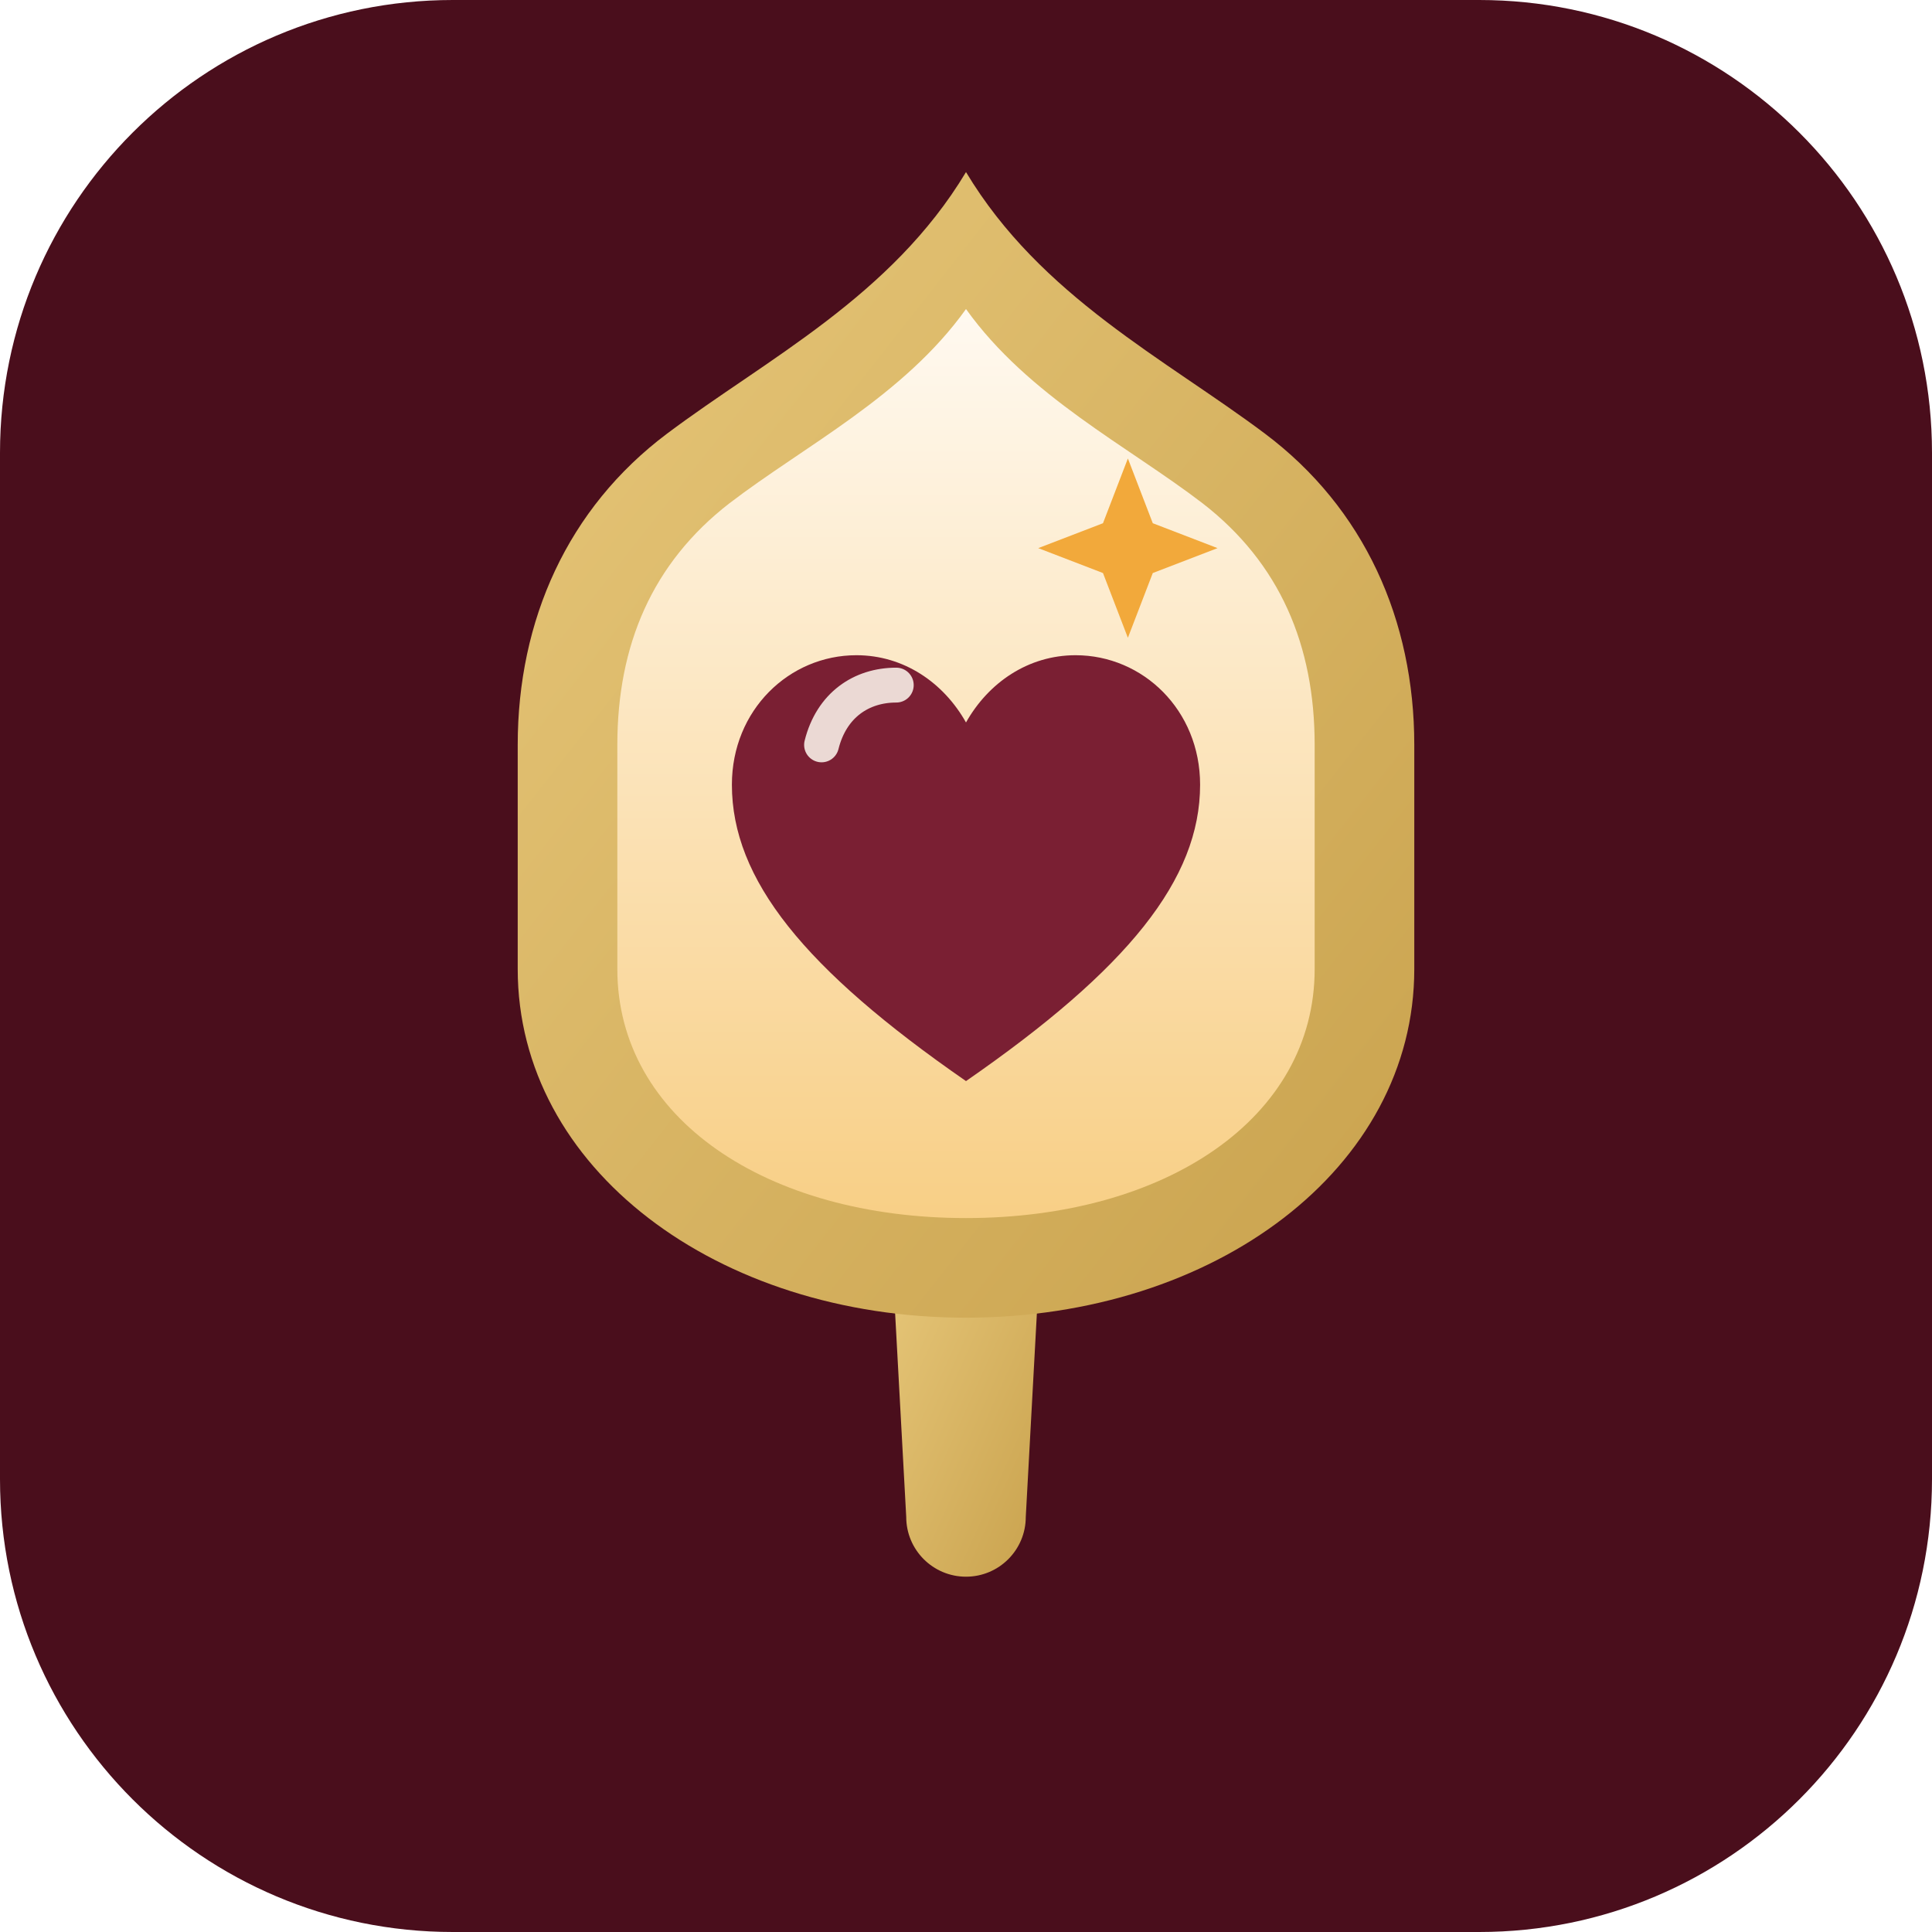
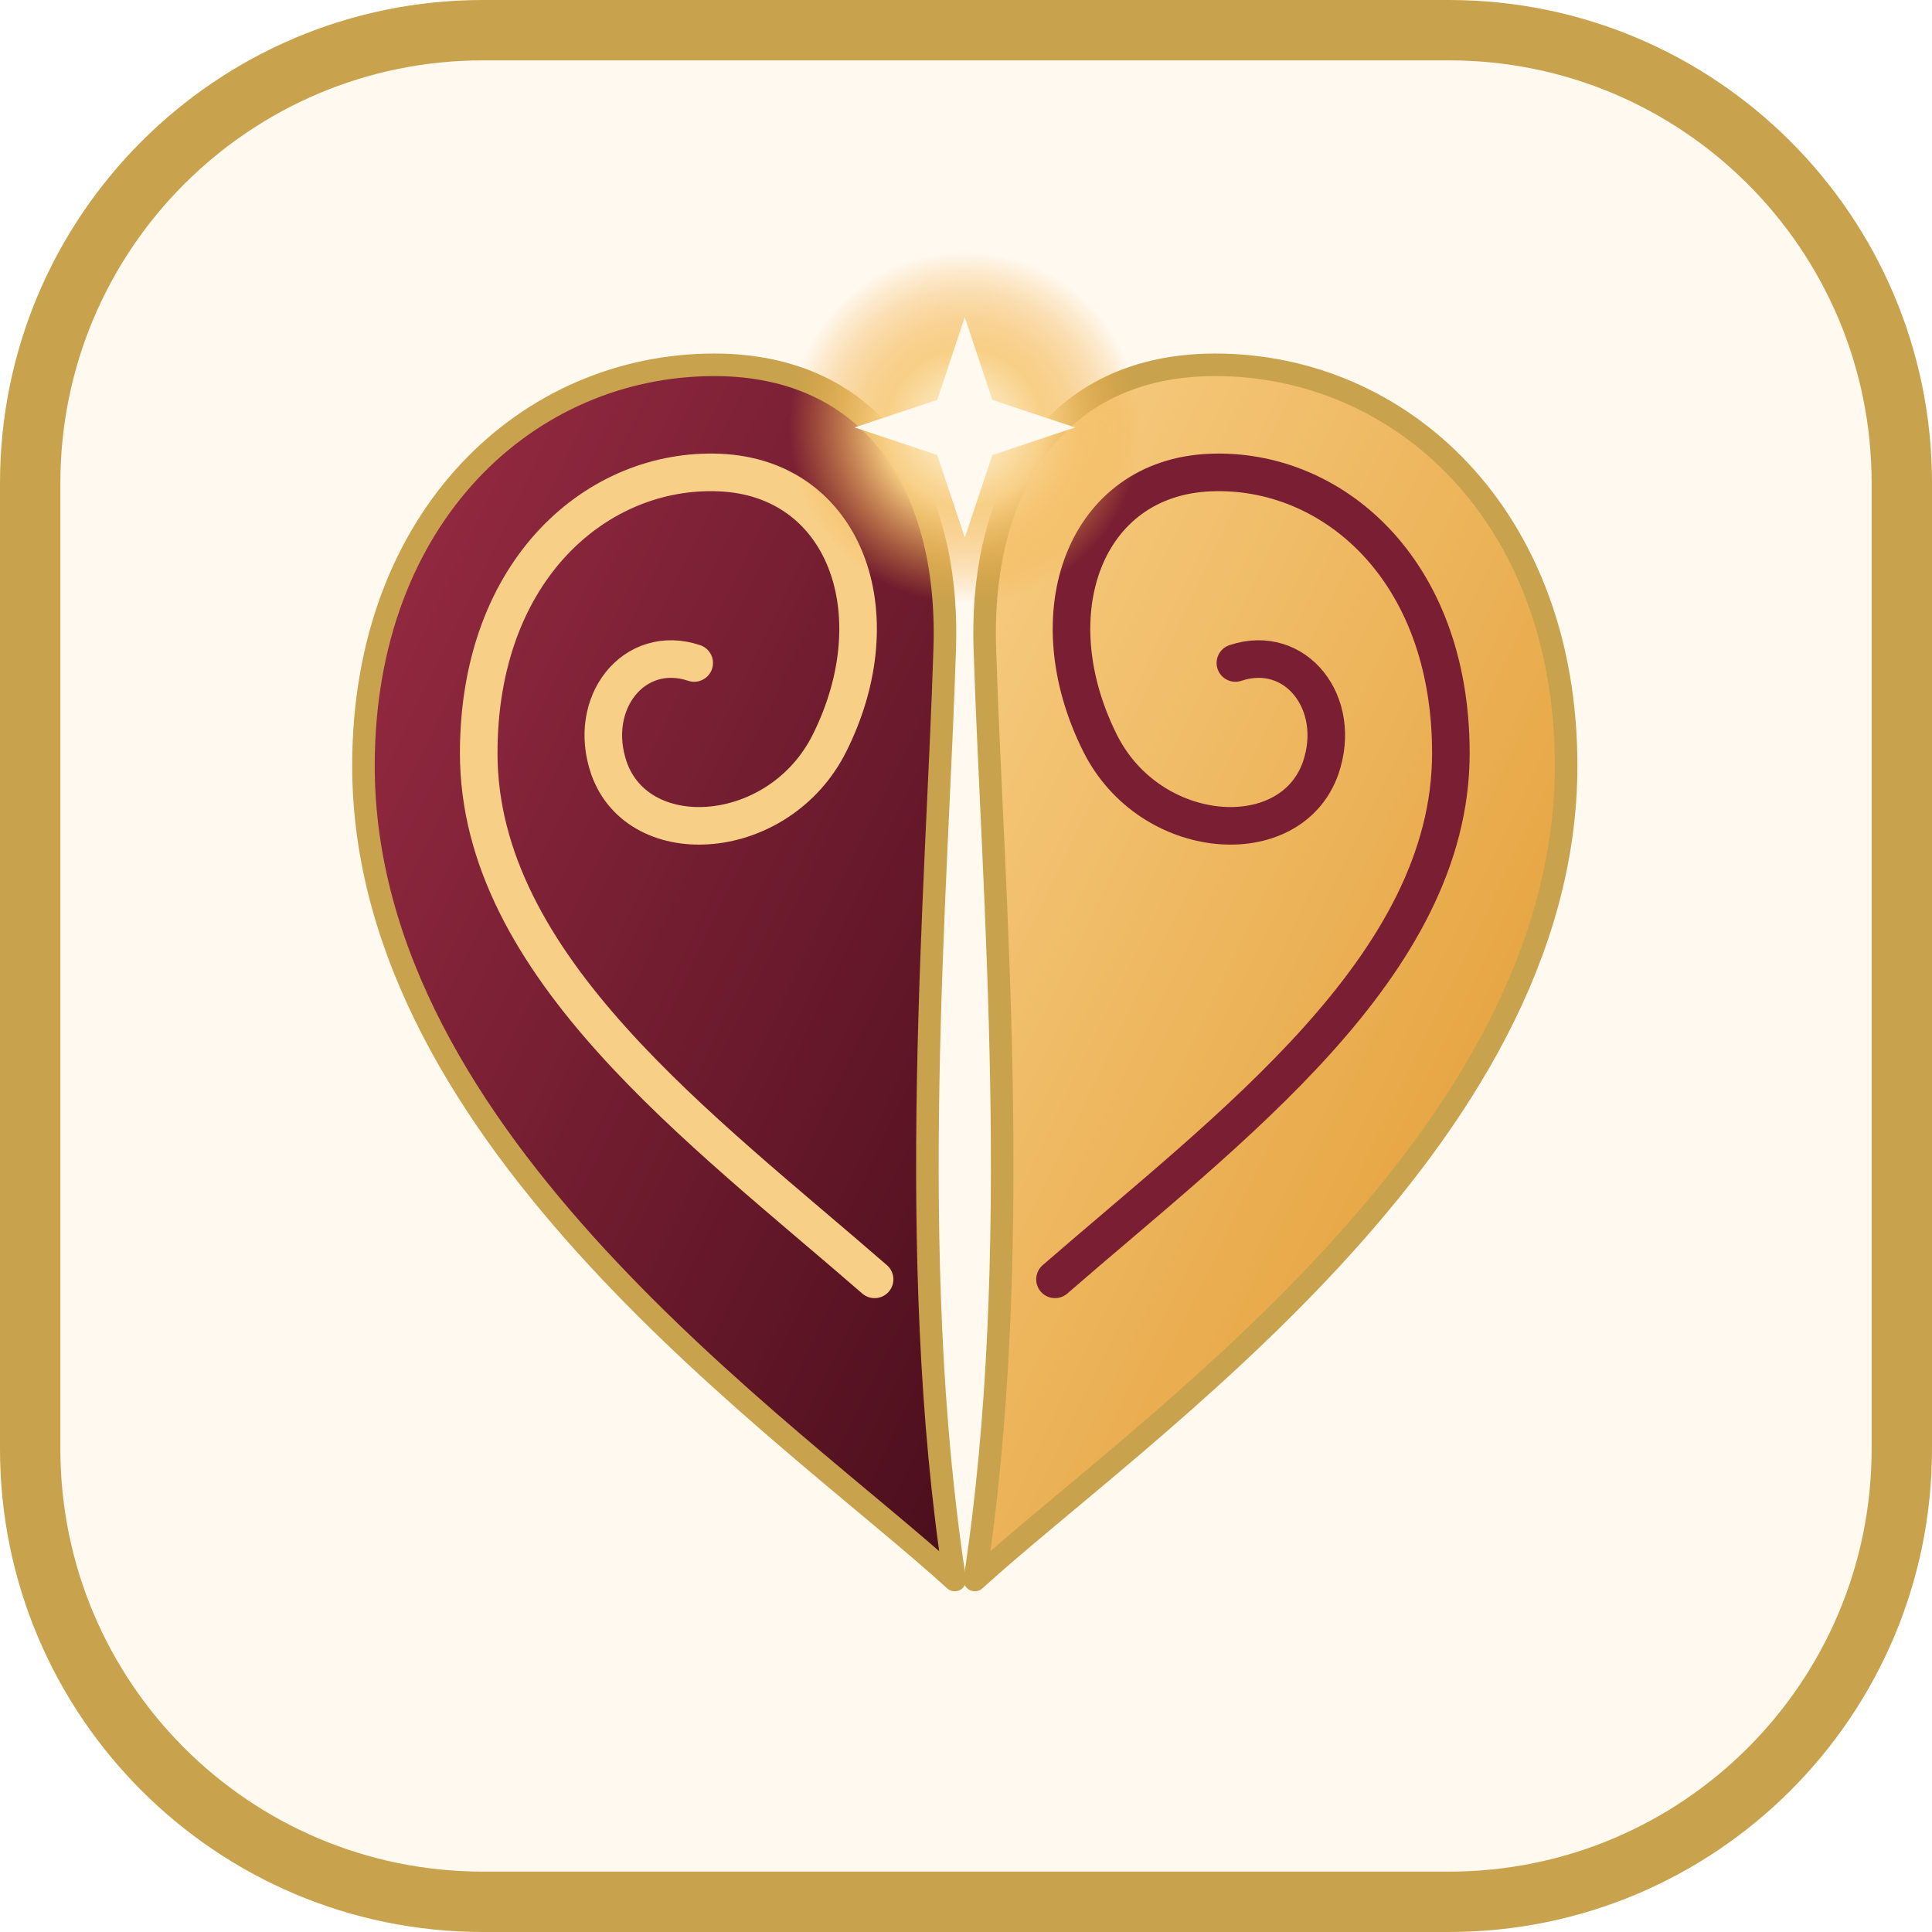
<svg xmlns="http://www.w3.org/2000/svg" viewBox="0 0 64 64">
-   <rect width="64" height="64" rx="15" fill="#4A0E1C" />
-   <g transform="translate(5.6 2.4) scale(0.825)">
+   <rect x="1" y="1" width="62" height="62" rx="15" fill="#FFF9F0" stroke="#C9A24D" stroke-width="2" />
+   <g transform="translate(5.4 4.2) scale(0.83)">
    <defs>
-       <linearGradient id="glass" x1="0" y1="0" x2="0" y2="1">
-         <stop offset="0" stop-color="#FFF9F0" />
-         <stop offset="1" stop-color="#F8CF86" />
+       <linearGradient id="l" x1="0" y1="0" x2="1" y2="1">
+         <stop offset="0" stop-color="#9B2C45" />
+         <stop offset="1" stop-color="#4A0E1C" />
      </linearGradient>
-       <linearGradient id="gold" x1="0" y1="0" x2="1" y2="1">
-         <stop offset="0" stop-color="#E7C77A" />
-         <stop offset="1" stop-color="#C9A24D" />
+       <linearGradient id="r" x1="1" y1="0" x2="0" y2="1">
+         <stop offset="0" stop-color="#F8CF86" />
+         <stop offset="1" stop-color="#E0962A" />
      </linearGradient>
+       <radialGradient id="soul">
+         <stop offset="0" stop-color="#FFF6DD" />
+         <stop offset=".45" stop-color="#F8CF86" />
+         <stop offset="1" stop-color="#F2A93B" stop-opacity="0" />
+       </radialGradient>
    </defs>
-     <path d="M29 47 h6 l-0.6 11 a2.4 2.4 0 0 1 -4.8 0 Z" fill="url(#gold)" />
-     <path d="M32 4 C35 9 40 11.5 44 14.5 C48 17.5 50 22 50 27 V36 C50 44 42 50 32 50 C22 50 14 44 14 36 V27 C14 22 16 17.5 20 14.5 C24 11.5 29 9 32 4 Z" fill="url(#gold)" />
-     <path d="M32 9.5 C34.5 13 38.5 15 41.5 17.3 C44.6 19.7 46 23 46 27 V36 C46 42 40 46 32 46 C24 46 18 42 18 36 V27 C18 23 19.4 19.7 22.5 17.3 C25.5 15 29.5 13 32 9.5 Z" fill="url(#glass)" />
-     <path d="M32 40.5 C25.5 36 22.6 32.4 22.6 28.6 C22.6 25.6 24.9 23.4 27.6 23.4 C29.5 23.4 31.1 24.5 32 26.1 C32.9 24.5 34.5 23.4 36.4 23.4 C39.1 23.4 41.4 25.6 41.4 28.6 C41.4 32.4 38.5 36 32 40.5 Z" fill="#7A1F33" />
-     <path d="M38.5 15.5 l1 2.6 2.6 1 -2.6 1 -1 2.6 -1 -2.6 -2.6 -1 2.6 -1 Z" fill="#F2A93B" />
-     <path d="M26.2 27 c0.4 -1.6 1.6 -2.4 3 -2.4" stroke="#FFF9F0" stroke-width="1.4" stroke-linecap="round" fill="none" opacity="0.85" />
+     <path d="M31.6 58 C25 52 8 40.5 8 25.5 C8 15.5 14.6 9.5 22 9.5 C28.4 9.5 31.4 14.4 31.2 20.8 C30.9 30.5 29.6 45 31.6 58 Z" fill="url(#l)" stroke="#C9A24D" stroke-width=".9" stroke-linejoin="round" />
+     <path d="M28.4 46 C21.5 40 12.6 33.5 12.6 25 C12.6 17.6 17.4 13.6 22.2 13.8 C27.2 14 29.2 19.4 26.6 24.6 C24.6 28.6 19 29 17.8 25.6 C16.9 23 18.8 20.6 21.2 21.4" fill="none" stroke="#F8CF86" stroke-width="1.5" stroke-linecap="round" />
+     <g transform="translate(64 0) scale(-1 1)">
+       <path d="M31.6 58 C25 52 8 40.5 8 25.5 C8 15.5 14.6 9.5 22 9.5 C28.4 9.5 31.4 14.4 31.2 20.8 C30.9 30.5 29.6 45 31.6 58 Z" fill="url(#r)" stroke="#C9A24D" stroke-width=".9" stroke-linejoin="round" />
+       <path d="M28.4 46 C21.5 40 12.6 33.5 12.6 25 C12.6 17.6 17.4 13.6 22.2 13.8 C27.2 14 29.2 19.4 26.6 24.6 C24.6 28.6 19 29 17.8 25.6 C16.9 23 18.8 20.6 21.2 21.4" fill="none" stroke="#7A1F33" stroke-width="1.5" stroke-linecap="round" />
+     </g>
+     <circle cx="32" cy="12" r="7" fill="url(#soul)" />
+     <path d="M32 7.6 l1.1 3.3 3.3 1.1 -3.3 1.1 -1.1 3.3 -1.1 -3.3 -3.3 -1.1 3.3 -1.1 Z" fill="#FFF9F0" />
  </g>
</svg>
